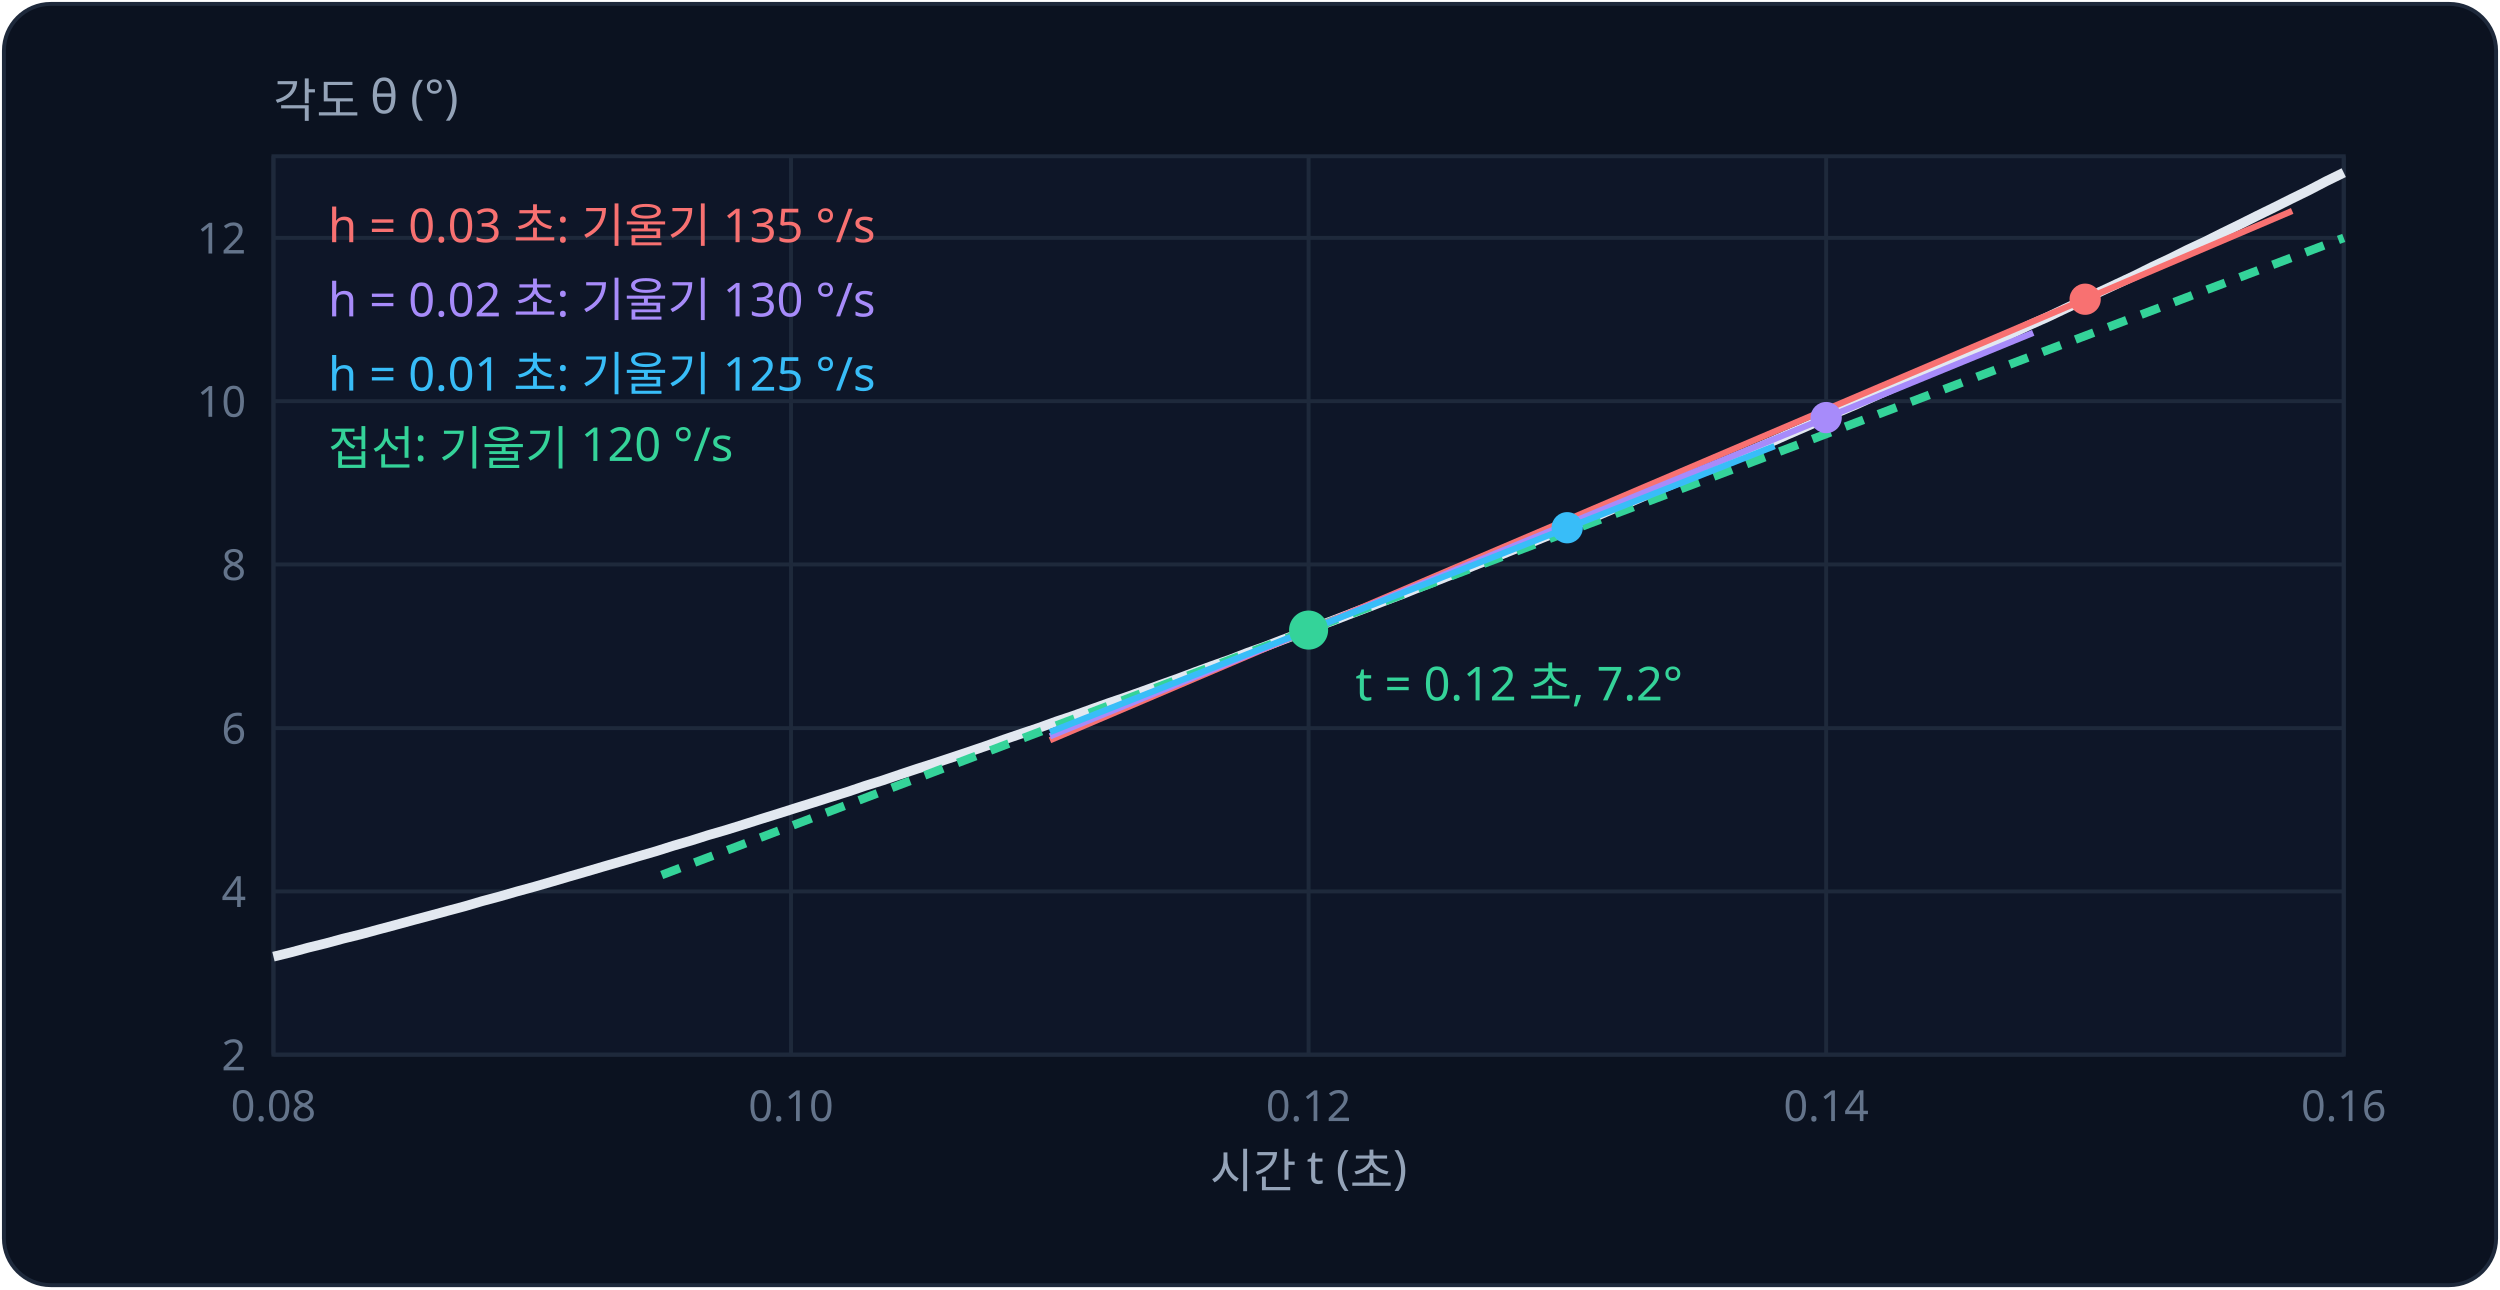
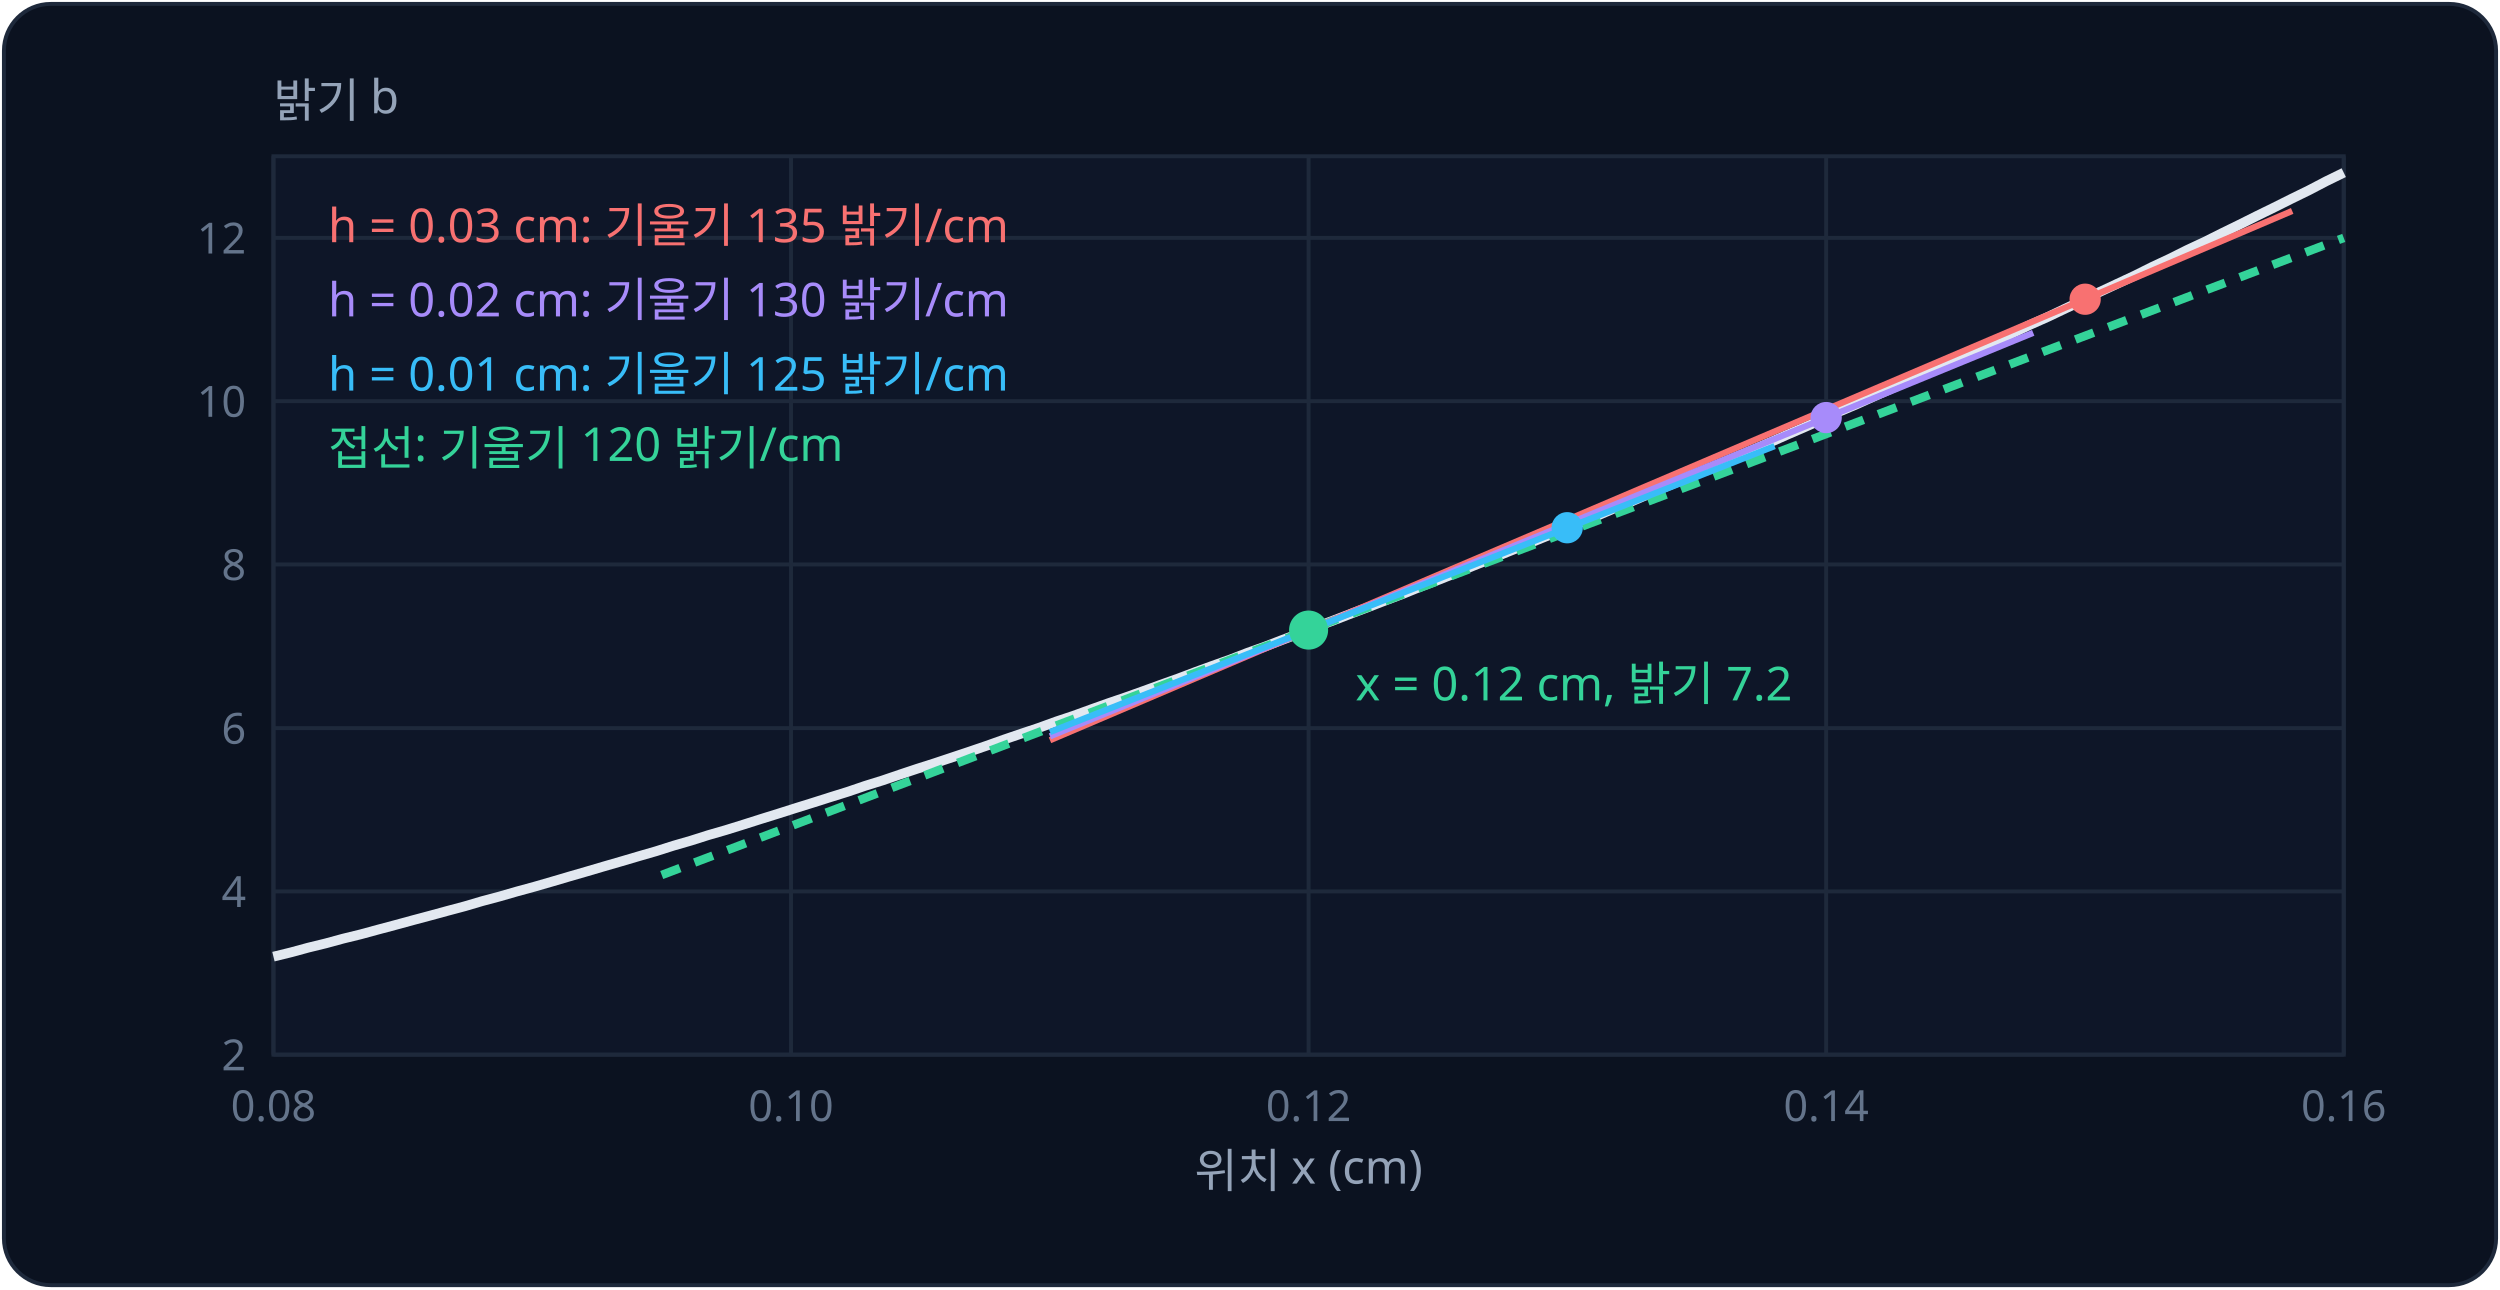
<svg xmlns="http://www.w3.org/2000/svg" viewBox="0 0 640 330" font-family="Pretendard, 'Apple SD Gothic Neo', 'Noto Sans KR', system-ui, sans-serif">
  <defs>
    <marker id="am" viewBox="0 0 10 10" refX="9" refY="5" markerWidth="7" markerHeight="7" orient="auto-start-reverse">
      <path d="M0,0 L10,5 L0,10 z" fill="#94a3b8" />
    </marker>
    <marker id="aa" viewBox="0 0 10 10" refX="9" refY="5" markerWidth="7" markerHeight="7" orient="auto-start-reverse">
      <path d="M0,0 L10,5 L0,10 z" fill="#f59e0b" />
    </marker>
    <marker id="as" viewBox="0 0 10 10" refX="9" refY="5" markerWidth="7" markerHeight="7" orient="auto-start-reverse">
      <path d="M0,0 L10,5 L0,10 z" fill="#38bdf8" />
    </marker>
    <marker id="ag" viewBox="0 0 10 10" refX="9" refY="5" markerWidth="7" markerHeight="7" orient="auto-start-reverse">
      <path d="M0,0 L10,5 L0,10 z" fill="#34d399" />
    </marker>
    <marker id="ar" viewBox="0 0 10 10" refX="9" refY="5" markerWidth="7" markerHeight="7" orient="auto-start-reverse">
      <path d="M0,0 L10,5 L0,10 z" fill="#f87171" />
    </marker>
    <marker id="av" viewBox="0 0 10 10" refX="9" refY="5" markerWidth="7" markerHeight="7" orient="auto-start-reverse">
      <path d="M0,0 L10,5 L0,10 z" fill="#a78bfa" />
    </marker>
  </defs>
  <rect x="1" y="1" width="638" height="328" rx="12" fill="#0b1220" stroke="#1e293b" />
  <rect x="70" y="40" width="530" height="230" fill="#0e1628" stroke="#1e293b" />
  <line x1="70.0" y1="40" x2="70.0" y2="270" stroke="#1e293b" />
  <text x="70.0" y="287.0" fill="#64748b" font-size="11" text-anchor="middle">0.08</text>
  <line x1="202.5" y1="40" x2="202.5" y2="270" stroke="#1e293b" />
  <text x="202.5" y="287.0" fill="#64748b" font-size="11" text-anchor="middle">0.10</text>
  <line x1="335.0" y1="40" x2="335.0" y2="270" stroke="#1e293b" />
  <text x="335.0" y="287.0" fill="#64748b" font-size="11" text-anchor="middle">0.12</text>
  <line x1="467.5" y1="40" x2="467.5" y2="270" stroke="#1e293b" />
  <text x="467.5" y="287.0" fill="#64748b" font-size="11" text-anchor="middle">0.14</text>
  <line x1="600.0" y1="40" x2="600.0" y2="270" stroke="#1e293b" />
  <text x="600.0" y="287.0" fill="#64748b" font-size="11" text-anchor="middle">0.16</text>
  <line x1="70" y1="270.0" x2="600" y2="270.0" stroke="#1e293b" />
  <text x="63.0" y="274.0" fill="#64748b" font-size="11" text-anchor="end">2</text>
  <line x1="70" y1="228.2" x2="600" y2="228.2" stroke="#1e293b" />
  <text x="63.0" y="232.2" fill="#64748b" font-size="11" text-anchor="end">4</text>
  <line x1="70" y1="186.4" x2="600" y2="186.4" stroke="#1e293b" />
  <text x="63.0" y="190.4" fill="#64748b" font-size="11" text-anchor="end">6</text>
  <line x1="70" y1="144.5" x2="600" y2="144.5" stroke="#1e293b" />
  <text x="63.0" y="148.5" fill="#64748b" font-size="11" text-anchor="end">8</text>
  <line x1="70" y1="102.7" x2="600" y2="102.7" stroke="#1e293b" />
  <text x="63.0" y="106.7" fill="#64748b" font-size="11" text-anchor="end">10</text>
  <line x1="70" y1="60.9" x2="600" y2="60.9" stroke="#1e293b" />
  <text x="63.0" y="64.9" fill="#64748b" font-size="11" text-anchor="end">12</text>
-   <text x="335.0" y="304.0" fill="#94a3b8" font-size="12" text-anchor="middle">시간 t (초)</text>
-   <text x="70.0" y="30.0" fill="#94a3b8" font-size="12" text-anchor="start">각도 θ (°)</text>
+   <text x="335.0" y="304.0" fill="#94a3b8" font-size="12" text-anchor="middle">위치 x (cm)</text>
+   <text x="70.0" y="30.0" fill="#94a3b8" font-size="12" text-anchor="start">밝기 b</text>
  <polyline points="70.0,244.9 74.5,243.8 78.9,242.6 83.4,241.5 87.8,240.3 92.3,239.2 96.7,238.0 101.2,236.8 105.6,235.6 110.1,234.4 114.5,233.2 119.0,232.0 123.4,230.7 127.9,229.5 132.4,228.2 136.8,227.0 141.3,225.7 145.7,224.4 150.2,223.1 154.6,221.8 159.1,220.5 163.5,219.2 168.0,217.9 172.4,216.5 176.9,215.2 181.3,213.8 185.8,212.5 190.3,211.1 194.7,209.7 199.2,208.3 203.6,206.9 208.1,205.5 212.5,204.1 217.0,202.7 221.4,201.2 225.9,199.8 230.3,198.3 234.8,196.8 239.2,195.4 243.7,193.9 248.2,192.4 252.6,190.9 257.1,189.3 261.5,187.8 266.0,186.3 270.4,184.7 274.9,183.2 279.3,181.6 283.8,180.0 288.2,178.5 292.7,176.9 297.1,175.3 301.6,173.7 306.1,172.0 310.5,170.4 315.0,168.8 319.4,167.1 323.9,165.5 328.3,163.8 332.8,162.1 337.2,160.4 341.7,158.7 346.1,157.0 350.6,155.3 355.0,153.6 359.5,151.9 363.9,150.1 368.4,148.4 372.9,146.6 377.3,144.8 381.8,143.0 386.2,141.2 390.7,139.4 395.1,137.6 399.6,135.8 404.0,134.0 408.5,132.2 412.9,130.3 417.4,128.5 421.8,126.6 426.3,124.7 430.8,122.8 435.2,120.9 439.7,119.0 444.1,117.1 448.6,115.2 453.0,113.3 457.5,111.3 461.9,109.4 466.4,107.4 470.8,105.4 475.3,103.5 479.7,101.5 484.2,99.5 488.7,97.5 493.1,95.4 497.6,93.4 502.0,91.4 506.5,89.3 510.9,87.3 515.4,85.2 519.8,83.1 524.3,81.1 528.7,79.0 533.2,76.9 537.6,74.7 542.1,72.6 546.6,70.5 551.0,68.3 555.5,66.2 559.9,64.0 564.4,61.9 568.8,59.7 573.3,57.5 577.7,55.3 582.2,53.1 586.6,50.9 591.1,48.7 595.5,46.4 600.0,44.2" fill="none" stroke="#e2e8f0" stroke-width="2.5" />
  <polyline points="169.4,224.0 600.0,60.9" fill="none" stroke="#34d399" stroke-width="2.2" stroke-dasharray="5 4" />
  <polyline points="268.8,189.5 586.8,54.0" fill="none" stroke="#f87171" stroke-width="1.6" />
  <circle cx="533.8" cy="76.6" r="4" fill="#f87171" />
  <polyline points="268.8,188.5 520.5,85.2" fill="none" stroke="#a78bfa" stroke-width="1.6" />
  <circle cx="467.5" cy="106.9" r="4" fill="#a78bfa" />
  <polyline points="268.8,187.4 454.3,114.2" fill="none" stroke="#38bdf8" stroke-width="1.6" />
  <circle cx="401.2" cy="135.1" r="4" fill="#38bdf8" />
  <circle cx="335.0" cy="161.3" r="5" fill="#34d399" />
-   <text x="347.0" y="179.3" fill="#34d399" font-size="12" text-anchor="start">t = 0.12 초, 7.2°</text>
-   <text x="84.0" y="62.0" fill="#f87171" font-size="12" text-anchor="start">h = 0.03 초: 기울기 135 °/s</text>
-   <text x="84.0" y="81.0" fill="#a78bfa" font-size="12" text-anchor="start">h = 0.02 초: 기울기 130 °/s</text>
-   <text x="84.0" y="100.0" fill="#38bdf8" font-size="12" text-anchor="start">h = 0.01 초: 기울기 125 °/s</text>
-   <text x="84.0" y="119.0" fill="#34d399" font-size="12" text-anchor="start">접선: 기울기 120 °/s</text>
+   <text x="347.0" y="179.3" fill="#34d399" font-size="12" text-anchor="start">x = 0.12 cm, 밝기 7.2</text>
+   <text x="84.0" y="62.0" fill="#f87171" font-size="12" text-anchor="start">h = 0.03 cm: 기울기 135 밝기/cm</text>
+   <text x="84.0" y="81.0" fill="#a78bfa" font-size="12" text-anchor="start">h = 0.02 cm: 기울기 130 밝기/cm</text>
+   <text x="84.0" y="100.0" fill="#38bdf8" font-size="12" text-anchor="start">h = 0.01 cm: 기울기 125 밝기/cm</text>
+   <text x="84.0" y="119.0" fill="#34d399" font-size="12" text-anchor="start">접선: 기울기 120 밝기/cm</text>
</svg>
